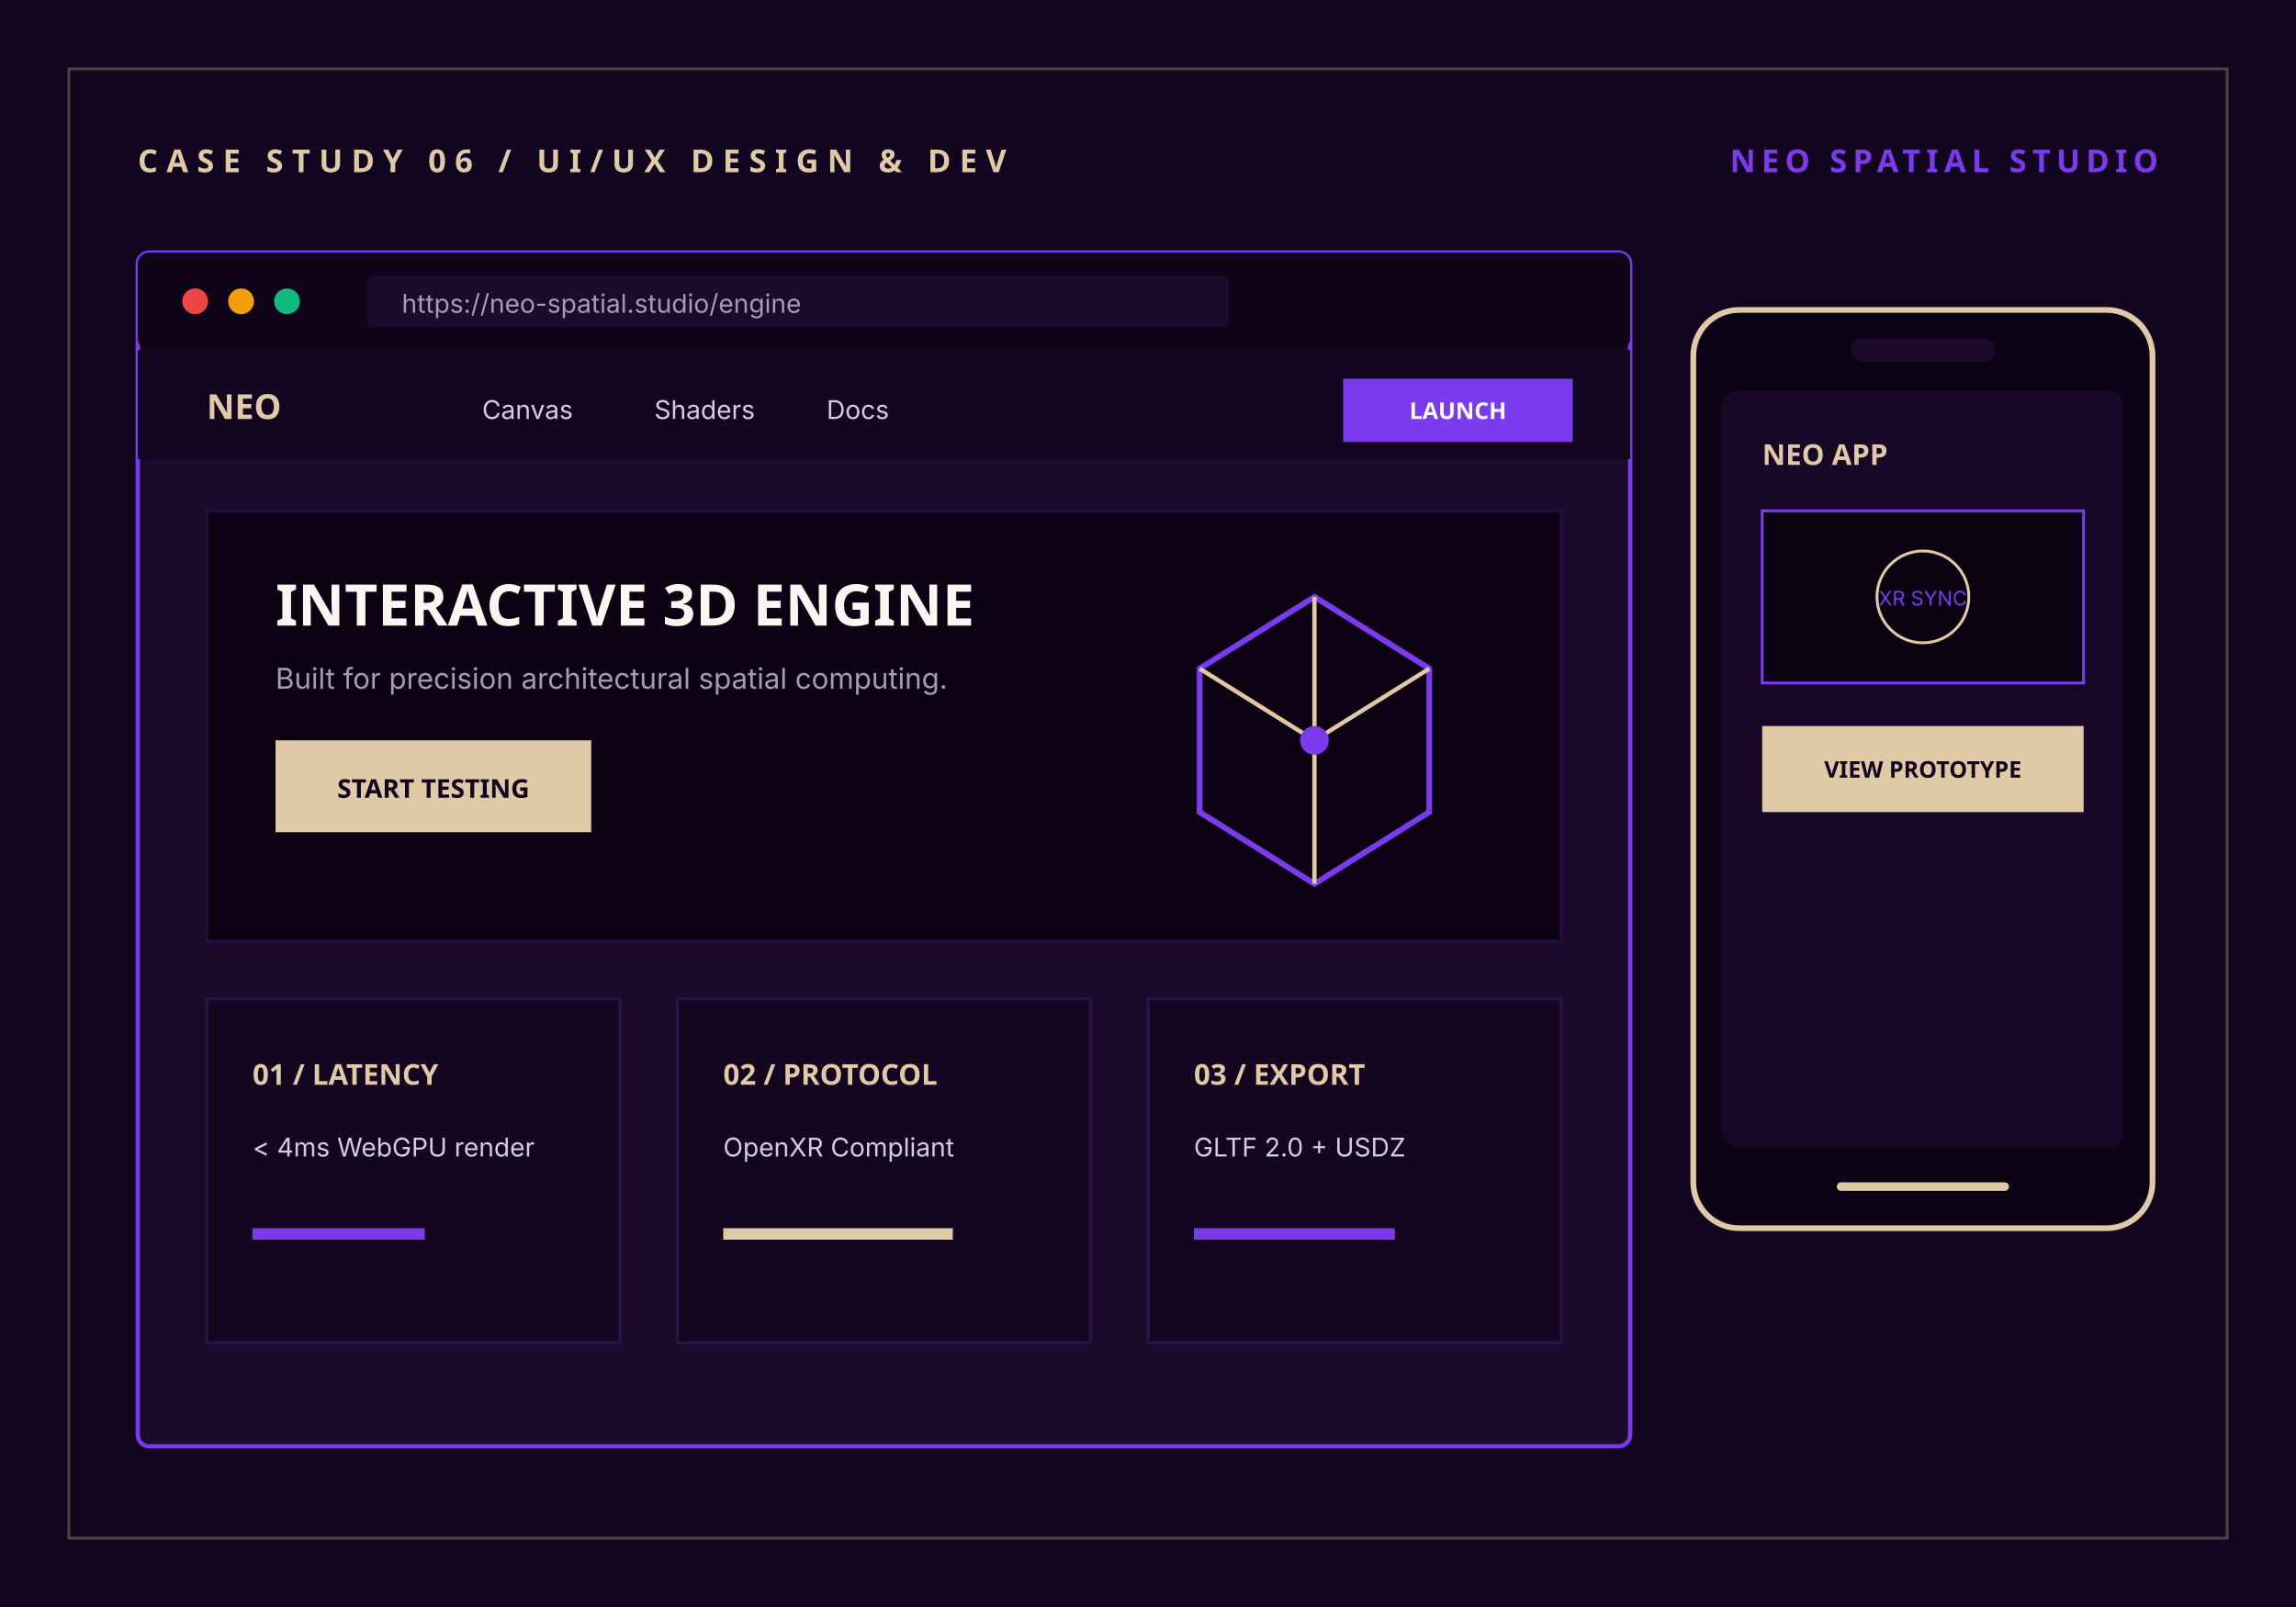
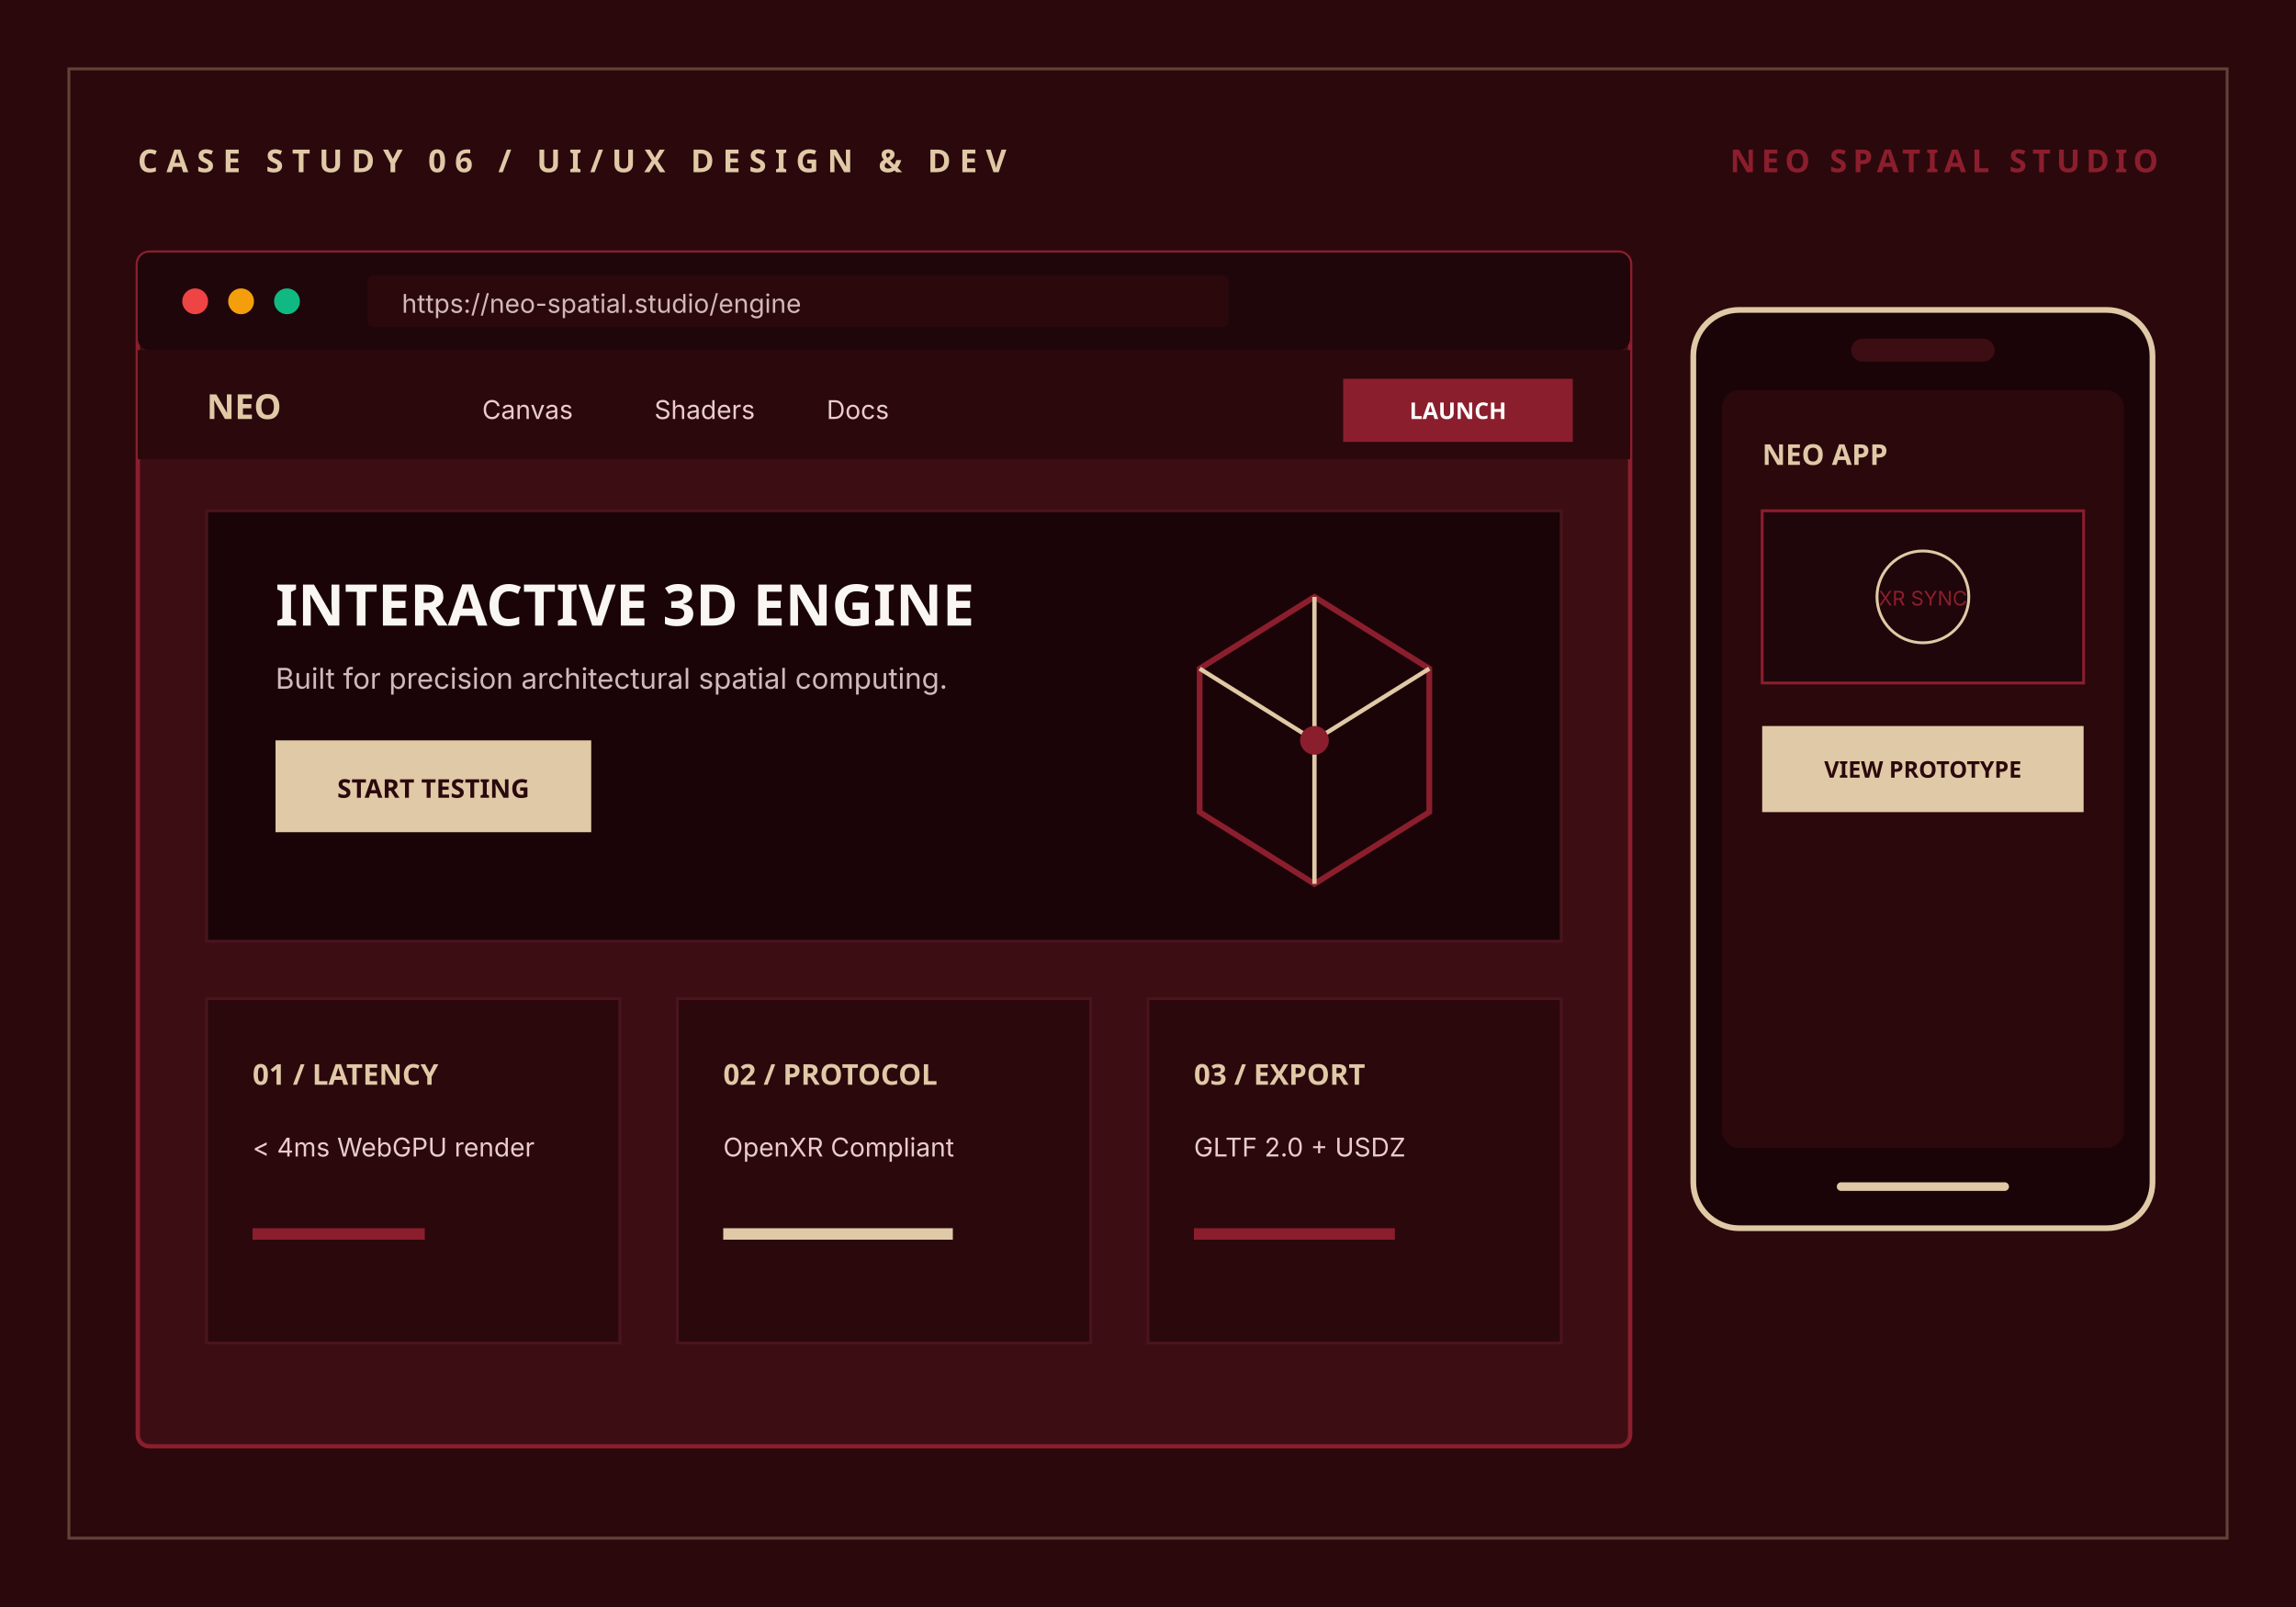
<svg xmlns="http://www.w3.org/2000/svg" viewBox="0 0 800 560" width="100%" height="100%">
-   <rect width="800" height="560" fill="#120520" />
+   <rect width="800" height="560" fill="#2B080C" />
  <rect x="24" y="24" width="752" height="512" fill="none" stroke="#E0C9A6" stroke-width="1" stroke-opacity="0.3" />
  <text x="48" y="60" font-family="'Space Grotesk', sans-serif" font-size="11" font-weight="600" fill="#E0C9A6" letter-spacing="3">CASE STUDY 06 / UI/UX DESIGN &amp; DEV</text>
-   <text x="752" y="60" text-anchor="end" font-family="'Space Grotesk', sans-serif" font-size="11" font-weight="600" fill="#7C3AED" letter-spacing="2">NEO SPATIAL STUDIO</text>
+   <text x="752" y="60" text-anchor="end" font-family="'Space Grotesk', sans-serif" font-size="11" font-weight="600" fill="#8B1E2D" letter-spacing="2">NEO SPATIAL STUDIO</text>
  <g transform="translate(48, 88)">
-     <rect width="520" height="416" fill="#1B0A2C" rx="4" stroke="#7C3AED" stroke-width="1.5" />
-     <rect width="520" height="34" fill="#0E0317" rx="4" />
+     <rect width="520" height="416" fill="#3D0D14" rx="4" stroke="#8B1E2D" stroke-width="1.5" />
+     <rect width="520" height="34" fill="#1F060A" rx="4" />
    <circle cx="20" cy="17" r="4.5" fill="#EF4444" />
    <circle cx="36" cy="17" r="4.5" fill="#F59E0B" />
    <circle cx="52" cy="17" r="4.5" fill="#10B981" />
-     <rect x="80" y="8" width="300" height="18" fill="#1B0A2C" rx="2" />
-     <text x="92" y="21" font-family="'Inter', sans-serif" font-size="9" fill="#A79BB0">https://neo-spatial.studio/engine</text>
-     <rect x="0" y="34" width="520" height="38" fill="#140621" />
+     <rect x="80" y="8" width="300" height="18" fill="#2B080C" rx="2" />
+     <text x="92" y="21" font-family="'Inter', sans-serif" font-size="9" fill="#D1B8BC">https://neo-spatial.studio/engine</text>
+     <rect x="0" y="34" width="520" height="38" fill="#2B080C" />
    <text x="24" y="58" font-family="'Space Grotesk', sans-serif" font-size="12" font-weight="700" fill="#E0C9A6">NEO</text>
-     <text x="120" y="58" font-family="'Inter', sans-serif" font-size="9" fill="#D4CCE0">Canvas</text>
-     <text x="180" y="58" font-family="'Inter', sans-serif" font-size="9" fill="#D4CCE0">Shaders</text>
-     <text x="240" y="58" font-family="'Inter', sans-serif" font-size="9" fill="#D4CCE0">Docs</text>
-     <rect x="420" y="44" width="80" height="22" fill="#7C3AED" />
+     <text x="120" y="58" font-family="'Inter', sans-serif" font-size="9" fill="#E8CCD0">Canvas</text>
+     <text x="180" y="58" font-family="'Inter', sans-serif" font-size="9" fill="#E8CCD0">Shaders</text>
+     <text x="240" y="58" font-family="'Inter', sans-serif" font-size="9" fill="#E8CCD0">Docs</text>
+     <rect x="420" y="44" width="80" height="22" fill="#8B1E2D" />
    <text x="460" y="58" text-anchor="middle" font-family="'Space Grotesk', sans-serif" font-size="8" font-weight="700" fill="#FFFFFF">LAUNCH</text>
-     <rect x="24" y="90" width="472" height="150" fill="#0C0214" stroke="#280C42" stroke-width="1" />
+     <rect x="24" y="90" width="472" height="150" fill="#1A0407" stroke="#4A141D" stroke-width="1" />
    <text x="48" y="130" font-family="'Space Grotesk', sans-serif" font-size="20" font-weight="700" fill="#FAF7F2">INTERACTIVE 3D ENGINE</text>
-     <text x="48" y="152" font-family="'Inter', sans-serif" font-size="10" fill="#A79BB0">Built for precision architectural spatial computing.</text>
+     <text x="48" y="152" font-family="'Inter', sans-serif" font-size="10" fill="#D1B8BC">Built for precision architectural spatial computing.</text>
    <rect x="48" y="170" width="110" height="32" fill="#E0C9A6" />
-     <text x="103" y="190" text-anchor="middle" font-family="'Space Grotesk', sans-serif" font-size="9" font-weight="700" fill="#120520">START TESTING</text>
+     <text x="103" y="190" text-anchor="middle" font-family="'Space Grotesk', sans-serif" font-size="9" font-weight="700" fill="#2B080C">START TESTING</text>
    <g transform="translate(360, 110)">
-       <polygon points="50,10 90,35 90,85 50,110 10,85 10,35" fill="none" stroke="#7C3AED" stroke-width="2" />
+       <polygon points="50,10 90,35 90,85 50,110 10,85 10,35" fill="none" stroke="#8B1E2D" stroke-width="2" />
      <line x1="50" y1="10" x2="50" y2="60" stroke="#E0C9A6" stroke-width="1.5" />
      <line x1="90" y1="35" x2="50" y2="60" stroke="#E0C9A6" stroke-width="1.5" />
      <line x1="10" y1="35" x2="50" y2="60" stroke="#E0C9A6" stroke-width="1.5" />
      <line x1="50" y1="60" x2="50" y2="110" stroke="#E0C9A6" stroke-width="1.5" />
-       <circle cx="50" cy="60" r="5" fill="#7C3AED" />
+       <circle cx="50" cy="60" r="5" fill="#8B1E2D" />
    </g>
    <g transform="translate(24, 260)">
-       <rect x="0" y="0" width="144" height="120" fill="#140621" stroke="#2E104A" stroke-width="1" />
+       <rect x="0" y="0" width="144" height="120" fill="#2B080C" stroke="#4A141D" stroke-width="1" />
      <text x="16" y="30" font-family="'Space Grotesk', sans-serif" font-size="10" font-weight="700" fill="#E0C9A6">01 / LATENCY</text>
-       <text x="16" y="55" font-family="'Inter', sans-serif" font-size="9" fill="#D4CCE0">&lt; 4ms WebGPU render</text>
-       <rect x="16" y="80" width="60" height="4" fill="#7C3AED" />
-       <rect x="164" y="0" width="144" height="120" fill="#140621" stroke="#2E104A" stroke-width="1" />
+       <text x="16" y="55" font-family="'Inter', sans-serif" font-size="9" fill="#E8CCD0">&lt; 4ms WebGPU render</text>
+       <rect x="16" y="80" width="60" height="4" fill="#8B1E2D" />
+       <rect x="164" y="0" width="144" height="120" fill="#2B080C" stroke="#4A141D" stroke-width="1" />
      <text x="16" y="30" transform="translate(164,0)" font-family="'Space Grotesk', sans-serif" font-size="10" font-weight="700" fill="#E0C9A6">02 / PROTOCOL</text>
-       <text x="16" y="55" transform="translate(164,0)" font-family="'Inter', sans-serif" font-size="9" fill="#D4CCE0">OpenXR Compliant</text>
+       <text x="16" y="55" transform="translate(164,0)" font-family="'Inter', sans-serif" font-size="9" fill="#E8CCD0">OpenXR Compliant</text>
      <rect x="180" y="80" width="80" height="4" fill="#E0C9A6" />
-       <rect x="328" y="0" width="144" height="120" fill="#140621" stroke="#2E104A" stroke-width="1" />
+       <rect x="328" y="0" width="144" height="120" fill="#2B080C" stroke="#4A141D" stroke-width="1" />
      <text x="16" y="30" transform="translate(328,0)" font-family="'Space Grotesk', sans-serif" font-size="10" font-weight="700" fill="#E0C9A6">03 / EXPORT</text>
-       <text x="16" y="55" transform="translate(328,0)" font-family="'Inter', sans-serif" font-size="9" fill="#D4CCE0">GLTF 2.0 + USDZ</text>
-       <rect x="344" y="80" width="70" height="4" fill="#7C3AED" />
+       <text x="16" y="55" transform="translate(328,0)" font-family="'Inter', sans-serif" font-size="9" fill="#E8CCD0">GLTF 2.0 + USDZ</text>
+       <rect x="344" y="80" width="70" height="4" fill="#8B1E2D" />
    </g>
  </g>
  <g transform="translate(590, 108)">
-     <rect width="160" height="320" fill="#0D0316" rx="16" stroke="#E0C9A6" stroke-width="2" />
-     <rect x="55" y="10" width="50" height="8" rx="4" fill="#1C092C" />
-     <rect x="10" y="28" width="140" height="264" fill="#180726" rx="6" />
+     <rect width="160" height="320" fill="#1A0407" rx="16" stroke="#E0C9A6" stroke-width="2" />
+     <rect x="55" y="10" width="50" height="8" rx="4" fill="#3D0D14" />
+     <rect x="10" y="28" width="140" height="264" fill="#2B080C" rx="6" />
    <text x="24" y="54" font-family="'Space Grotesk', sans-serif" font-size="10" font-weight="700" fill="#E0C9A6">NEO APP</text>
-     <rect x="24" y="70" width="112" height="60" fill="#0A0210" stroke="#7C3AED" stroke-width="1" />
+     <rect x="24" y="70" width="112" height="60" fill="#1F060A" stroke="#8B1E2D" stroke-width="1" />
    <circle cx="80" cy="100" r="16" fill="none" stroke="#E0C9A6" stroke-width="1" />
-     <text x="80" y="103" text-anchor="middle" font-family="'Inter', sans-serif" font-size="7" fill="#7C3AED">XR SYNC</text>
+     <text x="80" y="103" text-anchor="middle" font-family="'Inter', sans-serif" font-size="7" fill="#8B1E2D">XR SYNC</text>
    <rect x="24" y="145" width="112" height="30" fill="#E0C9A6" />
-     <text x="80" y="163" text-anchor="middle" font-family="'Space Grotesk', sans-serif" font-size="8" font-weight="700" fill="#120520">VIEW PROTOTYPE</text>
+     <text x="80" y="163" text-anchor="middle" font-family="'Space Grotesk', sans-serif" font-size="8" font-weight="700" fill="#2B080C">VIEW PROTOTYPE</text>
    <rect x="50" y="304" width="60" height="3" rx="1.5" fill="#E0C9A6" />
  </g>
</svg>
